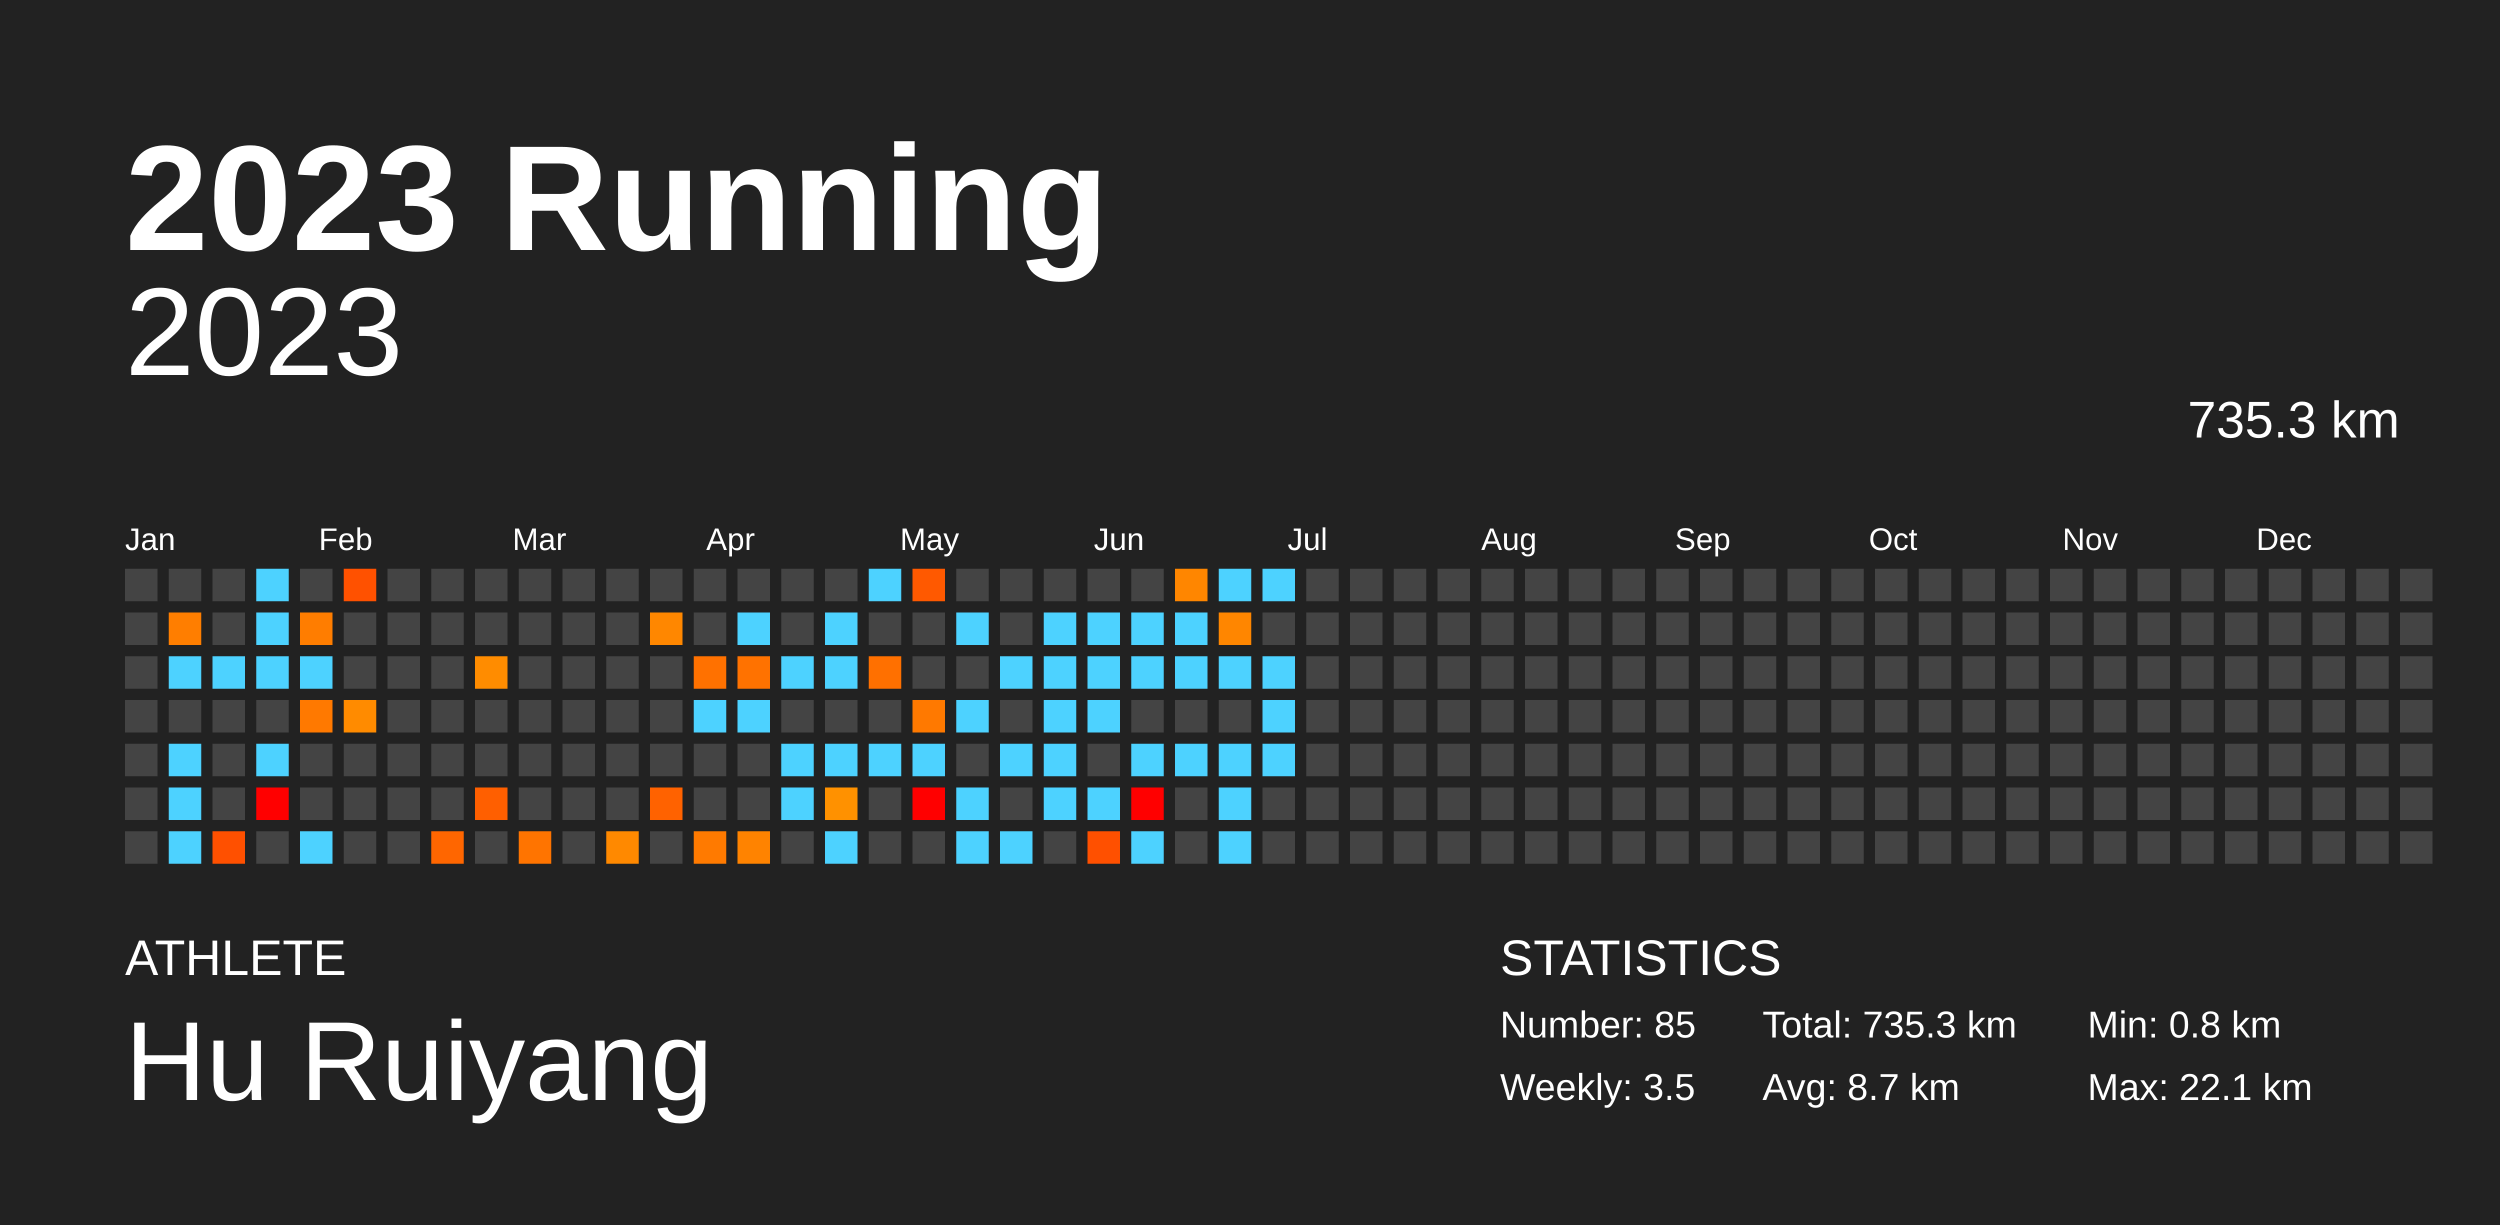
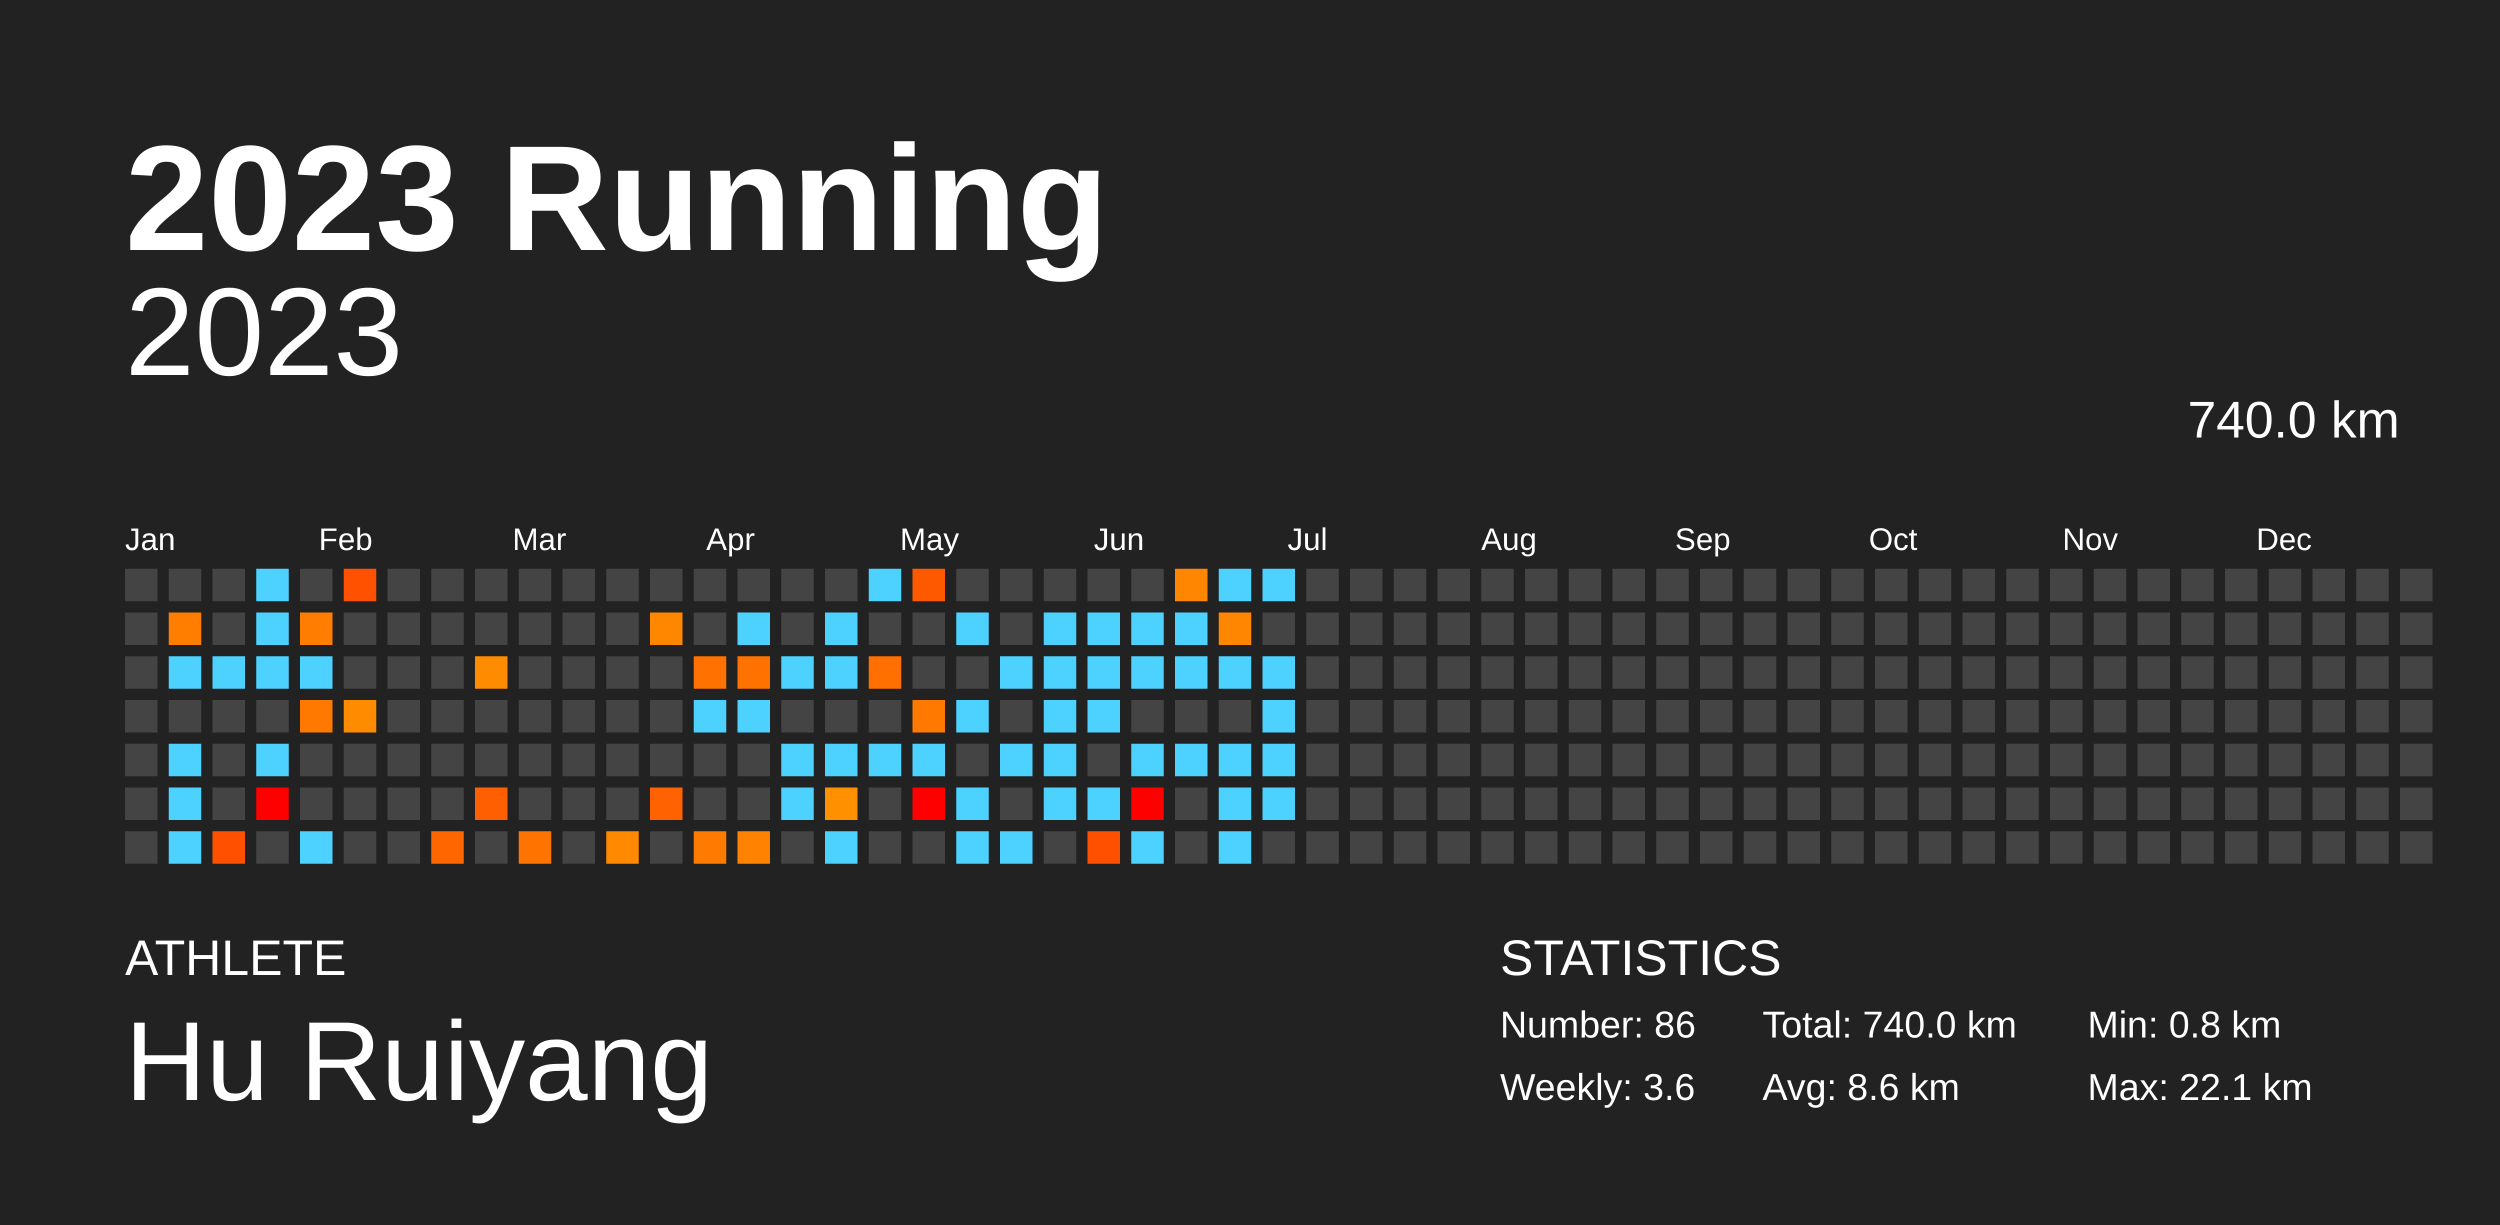
<svg xmlns="http://www.w3.org/2000/svg" baseProfile="full" height="98mm" version="1.1" viewBox="0,0,200,98" width="200mm">
  <defs />
  <rect fill="#222222" height="98" width="200" x="0" y="0" />
  <text fill="#FFFFFF" style="font-size:12px; font-family:Arial; font-weight:bold;" x="10" y="20">2023 Running</text>
  <text fill="#FFFFFF" style="font-size:4px; font-family:Arial" x="10" y="78">ATHLETE</text>
  <text fill="#FFFFFF" style="font-size:9px; font-family:Arial" x="10" y="88">Hu Ruiyang</text>
  <text fill="#FFFFFF" style="font-size:4px; font-family:Arial" x="120" y="78">STATISTICS</text>
-   <text fill="#FFFFFF" style="font-size:3px; font-family:Arial" x="120" y="83">Number: 85</text>
-   <text fill="#FFFFFF" style="font-size:3px; font-family:Arial" x="120" y="88">Weekly: 3.5</text>
-   <text fill="#FFFFFF" style="font-size:3px; font-family:Arial" x="141" y="83">Total: 735.3 km</text>
-   <text fill="#FFFFFF" style="font-size:3px; font-family:Arial" x="141" y="88">Avg: 8.7 km</text>
+   <text fill="#FFFFFF" style="font-size:3px; font-family:Arial" x="120" y="83">Number: 86</text>
+   <text fill="#FFFFFF" style="font-size:3px; font-family:Arial" x="120" y="88">Weekly: 3.6</text>
+   <text fill="#FFFFFF" style="font-size:3px; font-family:Arial" x="141" y="83">Total: 740.0 km</text>
+   <text fill="#FFFFFF" style="font-size:3px; font-family:Arial" x="141" y="88">Avg: 8.6 km</text>
  <text fill="#FFFFFF" style="font-size:3px; font-family:Arial" x="167" y="83">Min: 0.8 km</text>
  <text fill="#FFFFFF" style="font-size:3px; font-family:Arial" x="167" y="88">Max: 22.1 km</text>
  <text alignment-baseline="hanging" fill="#FFFFFF" style="font-size:10.0px; font-family:Arial;" x="10" y="30">2023</text>
-   <text alignment-baseline="hanging" fill="#FFFFFF" style="font-size:4.125px; font-family:Arial;" x="175" y="35">735.3 km</text>
+   <text alignment-baseline="hanging" fill="#FFFFFF" style="font-size:4.125px; font-family:Arial;" x="175" y="35">740.0 km</text>
  <text fill="#FFFFFF" style="font-size:2.5px; font-family:Arial" x="10.0" y="44">Jan</text>
  <text fill="#FFFFFF" style="font-size:2.5px; font-family:Arial" x="25.5" y="44">Feb</text>
  <text fill="#FFFFFF" style="font-size:2.5px; font-family:Arial" x="41.0" y="44">Mar</text>
  <text fill="#FFFFFF" style="font-size:2.5px; font-family:Arial" x="56.5" y="44">Apr</text>
  <text fill="#FFFFFF" style="font-size:2.5px; font-family:Arial" x="72.0" y="44">May</text>
  <text fill="#FFFFFF" style="font-size:2.5px; font-family:Arial" x="87.5" y="44">Jun</text>
  <text fill="#FFFFFF" style="font-size:2.5px; font-family:Arial" x="103.0" y="44">Jul</text>
  <text fill="#FFFFFF" style="font-size:2.5px; font-family:Arial" x="118.5" y="44">Aug</text>
  <text fill="#FFFFFF" style="font-size:2.5px; font-family:Arial" x="134.0" y="44">Sep</text>
  <text fill="#FFFFFF" style="font-size:2.5px; font-family:Arial" x="149.5" y="44">Oct</text>
  <text fill="#FFFFFF" style="font-size:2.5px; font-family:Arial" x="165.0" y="44">Nov</text>
  <text fill="#FFFFFF" style="font-size:2.5px; font-family:Arial" x="180.5" y="44">Dec</text>
  <rect fill="#444444" height="2.6" width="2.6" x="10.0" y="45.5" />
  <rect fill="#444444" height="2.6" width="2.6" x="10.0" y="49.0" />
  <rect fill="#444444" height="2.6" width="2.6" x="10.0" y="52.5" />
  <rect fill="#444444" height="2.6" width="2.6" x="10.0" y="56.0" />
  <rect fill="#444444" height="2.6" width="2.6" x="10.0" y="59.5" />
  <rect fill="#444444" height="2.6" width="2.6" x="10.0" y="63.0" />
  <rect fill="#444444" height="2.6" width="2.6" x="10.0" y="66.5" />
  <rect fill="#444444" height="2.6" width="2.6" x="13.5" y="45.5" />
  <rect fill="#ff7e00" height="2.6" width="2.6" x="13.5" y="49.0" />
  <rect fill="#4dd2ff" height="2.6" width="2.6" x="13.5" y="52.5" />
  <rect fill="#444444" height="2.6" width="2.6" x="13.5" y="56.0" />
  <rect fill="#4dd2ff" height="2.6" width="2.6" x="13.5" y="59.5" />
  <rect fill="#4dd2ff" height="2.6" width="2.6" x="13.5" y="63.0" />
  <rect fill="#4dd2ff" height="2.6" width="2.6" x="13.5" y="66.5" />
  <rect fill="#444444" height="2.6" width="2.6" x="17.0" y="45.5" />
  <rect fill="#444444" height="2.6" width="2.6" x="17.0" y="49.0" />
  <rect fill="#4dd2ff" height="2.6" width="2.6" x="17.0" y="52.5" />
  <rect fill="#444444" height="2.6" width="2.6" x="17.0" y="56.0" />
  <rect fill="#444444" height="2.6" width="2.6" x="17.0" y="59.5" />
  <rect fill="#444444" height="2.6" width="2.6" x="17.0" y="63.0" />
  <rect fill="#ff5000" height="2.6" width="2.6" x="17.0" y="66.5" />
  <rect fill="#4dd2ff" height="2.6" width="2.6" x="20.5" y="45.5" />
  <rect fill="#4dd2ff" height="2.6" width="2.6" x="20.5" y="49.0" />
  <rect fill="#4dd2ff" height="2.6" width="2.6" x="20.5" y="52.5" />
  <rect fill="#444444" height="2.6" width="2.6" x="20.5" y="56.0" />
  <rect fill="#4dd2ff" height="2.6" width="2.6" x="20.5" y="59.5" />
  <rect fill="red" height="2.6" width="2.6" x="20.5" y="63.0" />
  <rect fill="#444444" height="2.6" width="2.6" x="20.5" y="66.5" />
  <rect fill="#444444" height="2.6" width="2.6" x="24.0" y="45.5" />
  <rect fill="#ff7d00" height="2.6" width="2.6" x="24.0" y="49.0" />
  <rect fill="#4dd2ff" height="2.6" width="2.6" x="24.0" y="52.5" />
  <rect fill="#ff7900" height="2.6" width="2.6" x="24.0" y="56.0" />
  <rect fill="#444444" height="2.6" width="2.6" x="24.0" y="59.5" />
  <rect fill="#444444" height="2.6" width="2.6" x="24.0" y="63.0" />
  <rect fill="#4dd2ff" height="2.6" width="2.6" x="24.0" y="66.5" />
  <rect fill="#ff5100" height="2.6" width="2.6" x="27.5" y="45.5" />
  <rect fill="#444444" height="2.6" width="2.6" x="27.5" y="49.0" />
  <rect fill="#444444" height="2.6" width="2.6" x="27.5" y="52.5" />
  <rect fill="#ff8b00" height="2.6" width="2.6" x="27.5" y="56.0" />
  <rect fill="#444444" height="2.6" width="2.6" x="27.5" y="59.5" />
  <rect fill="#444444" height="2.6" width="2.6" x="27.5" y="63.0" />
  <rect fill="#444444" height="2.6" width="2.6" x="27.5" y="66.5" />
  <rect fill="#444444" height="2.6" width="2.6" x="31.0" y="45.5" />
  <rect fill="#444444" height="2.6" width="2.6" x="31.0" y="49.0" />
  <rect fill="#444444" height="2.6" width="2.6" x="31.0" y="52.5" />
  <rect fill="#444444" height="2.6" width="2.6" x="31.0" y="56.0" />
  <rect fill="#444444" height="2.6" width="2.6" x="31.0" y="59.5" />
  <rect fill="#444444" height="2.6" width="2.6" x="31.0" y="63.0" />
  <rect fill="#444444" height="2.6" width="2.6" x="31.0" y="66.5" />
  <rect fill="#444444" height="2.6" width="2.6" x="34.5" y="45.5" />
  <rect fill="#444444" height="2.6" width="2.6" x="34.5" y="49.0" />
  <rect fill="#444444" height="2.6" width="2.6" x="34.5" y="52.5" />
  <rect fill="#444444" height="2.6" width="2.6" x="34.5" y="56.0" />
  <rect fill="#444444" height="2.6" width="2.6" x="34.5" y="59.5" />
  <rect fill="#444444" height="2.6" width="2.6" x="34.5" y="63.0" />
  <rect fill="#ff6600" height="2.6" width="2.6" x="34.5" y="66.5" />
  <rect fill="#444444" height="2.6" width="2.6" x="38.0" y="45.5" />
  <rect fill="#444444" height="2.6" width="2.6" x="38.0" y="49.0" />
  <rect fill="#ff8c00" height="2.6" width="2.6" x="38.0" y="52.5" />
  <rect fill="#444444" height="2.6" width="2.6" x="38.0" y="56.0" />
  <rect fill="#444444" height="2.6" width="2.6" x="38.0" y="59.5" />
  <rect fill="#ff5f00" height="2.6" width="2.6" x="38.0" y="63.0" />
  <rect fill="#444444" height="2.6" width="2.6" x="38.0" y="66.5" />
  <rect fill="#444444" height="2.6" width="2.6" x="41.5" y="45.5" />
  <rect fill="#444444" height="2.6" width="2.6" x="41.5" y="49.0" />
  <rect fill="#444444" height="2.6" width="2.6" x="41.5" y="52.5" />
  <rect fill="#444444" height="2.6" width="2.6" x="41.5" y="56.0" />
  <rect fill="#444444" height="2.6" width="2.6" x="41.5" y="59.5" />
  <rect fill="#444444" height="2.6" width="2.6" x="41.5" y="63.0" />
  <rect fill="#ff7400" height="2.6" width="2.6" x="41.5" y="66.5" />
  <rect fill="#444444" height="2.6" width="2.6" x="45.0" y="45.5" />
  <rect fill="#444444" height="2.6" width="2.6" x="45.0" y="49.0" />
  <rect fill="#444444" height="2.6" width="2.6" x="45.0" y="52.5" />
  <rect fill="#444444" height="2.6" width="2.6" x="45.0" y="56.0" />
  <rect fill="#444444" height="2.6" width="2.6" x="45.0" y="59.5" />
  <rect fill="#444444" height="2.6" width="2.6" x="45.0" y="63.0" />
  <rect fill="#444444" height="2.6" width="2.6" x="45.0" y="66.5" />
  <rect fill="#444444" height="2.6" width="2.6" x="48.5" y="45.5" />
  <rect fill="#444444" height="2.6" width="2.6" x="48.5" y="49.0" />
  <rect fill="#444444" height="2.6" width="2.6" x="48.5" y="52.5" />
  <rect fill="#444444" height="2.6" width="2.6" x="48.5" y="56.0" />
  <rect fill="#444444" height="2.6" width="2.6" x="48.5" y="59.5" />
  <rect fill="#444444" height="2.6" width="2.6" x="48.5" y="63.0" />
  <rect fill="#ff8900" height="2.6" width="2.6" x="48.5" y="66.5" />
  <rect fill="#444444" height="2.6" width="2.6" x="52.0" y="45.5" />
  <rect fill="#ff8700" height="2.6" width="2.6" x="52.0" y="49.0" />
  <rect fill="#444444" height="2.6" width="2.6" x="52.0" y="52.5" />
  <rect fill="#444444" height="2.6" width="2.6" x="52.0" y="56.0" />
  <rect fill="#444444" height="2.6" width="2.6" x="52.0" y="59.5" />
  <rect fill="#ff6200" height="2.6" width="2.6" x="52.0" y="63.0" />
  <rect fill="#444444" height="2.6" width="2.6" x="52.0" y="66.5" />
  <rect fill="#444444" height="2.6" width="2.6" x="55.5" y="45.5" />
  <rect fill="#444444" height="2.6" width="2.6" x="55.5" y="49.0" />
  <rect fill="#ff7100" height="2.6" width="2.6" x="55.5" y="52.5" />
  <rect fill="#4dd2ff" height="2.6" width="2.6" x="55.5" y="56.0" />
  <rect fill="#444444" height="2.6" width="2.6" x="55.5" y="59.5" />
  <rect fill="#444444" height="2.6" width="2.6" x="55.5" y="63.0" />
  <rect fill="#ff7a00" height="2.6" width="2.6" x="55.5" y="66.5" />
  <rect fill="#444444" height="2.6" width="2.6" x="59.0" y="45.5" />
  <rect fill="#4dd2ff" height="2.6" width="2.6" x="59.0" y="49.0" />
  <rect fill="#ff7200" height="2.6" width="2.6" x="59.0" y="52.5" />
  <rect fill="#4dd2ff" height="2.6" width="2.6" x="59.0" y="56.0" />
  <rect fill="#444444" height="2.6" width="2.6" x="59.0" y="59.5" />
  <rect fill="#444444" height="2.6" width="2.6" x="59.0" y="63.0" />
  <rect fill="#ff8300" height="2.6" width="2.6" x="59.0" y="66.5" />
  <rect fill="#444444" height="2.6" width="2.6" x="62.5" y="45.5" />
  <rect fill="#444444" height="2.6" width="2.6" x="62.5" y="49.0" />
  <rect fill="#4dd2ff" height="2.6" width="2.6" x="62.5" y="52.5" />
  <rect fill="#444444" height="2.6" width="2.6" x="62.5" y="56.0" />
  <rect fill="#4dd2ff" height="2.6" width="2.6" x="62.5" y="59.5" />
  <rect fill="#4dd2ff" height="2.6" width="2.6" x="62.5" y="63.0" />
  <rect fill="#444444" height="2.6" width="2.6" x="62.5" y="66.5" />
  <rect fill="#444444" height="2.6" width="2.6" x="66.0" y="45.5" />
  <rect fill="#4dd2ff" height="2.6" width="2.6" x="66.0" y="49.0" />
  <rect fill="#4dd2ff" height="2.6" width="2.6" x="66.0" y="52.5" />
  <rect fill="#444444" height="2.6" width="2.6" x="66.0" y="56.0" />
  <rect fill="#4dd2ff" height="2.6" width="2.6" x="66.0" y="59.5" />
  <rect fill="#ff9100" height="2.6" width="2.6" x="66.0" y="63.0" />
  <rect fill="#4dd2ff" height="2.6" width="2.6" x="66.0" y="66.5" />
  <rect fill="#4dd2ff" height="2.6" width="2.6" x="69.5" y="45.5" />
  <rect fill="#444444" height="2.6" width="2.6" x="69.5" y="49.0" />
  <rect fill="#ff7000" height="2.6" width="2.6" x="69.5" y="52.5" />
  <rect fill="#444444" height="2.6" width="2.6" x="69.5" y="56.0" />
  <rect fill="#4dd2ff" height="2.6" width="2.6" x="69.5" y="59.5" />
  <rect fill="#444444" height="2.6" width="2.6" x="69.5" y="63.0" />
  <rect fill="#444444" height="2.6" width="2.6" x="69.5" y="66.5" />
  <rect fill="#ff5900" height="2.6" width="2.6" x="73.0" y="45.5" />
  <rect fill="#444444" height="2.6" width="2.6" x="73.0" y="49.0" />
  <rect fill="#444444" height="2.6" width="2.6" x="73.0" y="52.5" />
  <rect fill="#ff7900" height="2.6" width="2.6" x="73.0" y="56.0" />
  <rect fill="#4dd2ff" height="2.6" width="2.6" x="73.0" y="59.5" />
  <rect fill="red" height="2.6" width="2.6" x="73.0" y="63.0" />
  <rect fill="#444444" height="2.6" width="2.6" x="73.0" y="66.5" />
  <rect fill="#444444" height="2.6" width="2.6" x="76.5" y="45.5" />
  <rect fill="#4dd2ff" height="2.6" width="2.6" x="76.5" y="49.0" />
  <rect fill="#444444" height="2.6" width="2.6" x="76.5" y="52.5" />
  <rect fill="#4dd2ff" height="2.6" width="2.6" x="76.5" y="56.0" />
  <rect fill="#444444" height="2.6" width="2.6" x="76.5" y="59.5" />
  <rect fill="#4dd2ff" height="2.6" width="2.6" x="76.5" y="63.0" />
  <rect fill="#4dd2ff" height="2.6" width="2.6" x="76.5" y="66.5" />
  <rect fill="#444444" height="2.6" width="2.6" x="80.0" y="45.5" />
  <rect fill="#444444" height="2.6" width="2.6" x="80.0" y="49.0" />
  <rect fill="#4dd2ff" height="2.6" width="2.6" x="80.0" y="52.5" />
  <rect fill="#444444" height="2.6" width="2.6" x="80.0" y="56.0" />
  <rect fill="#4dd2ff" height="2.6" width="2.6" x="80.0" y="59.5" />
  <rect fill="#444444" height="2.6" width="2.6" x="80.0" y="63.0" />
  <rect fill="#4dd2ff" height="2.6" width="2.6" x="80.0" y="66.5" />
  <rect fill="#444444" height="2.6" width="2.6" x="83.5" y="45.5" />
  <rect fill="#4dd2ff" height="2.6" width="2.6" x="83.5" y="49.0" />
  <rect fill="#4dd2ff" height="2.6" width="2.6" x="83.5" y="52.5" />
  <rect fill="#4dd2ff" height="2.6" width="2.6" x="83.5" y="56.0" />
  <rect fill="#4dd2ff" height="2.6" width="2.6" x="83.5" y="59.5" />
  <rect fill="#4dd2ff" height="2.6" width="2.6" x="83.5" y="63.0" />
  <rect fill="#444444" height="2.6" width="2.6" x="83.5" y="66.5" />
  <rect fill="#444444" height="2.6" width="2.6" x="87.0" y="45.5" />
  <rect fill="#4dd2ff" height="2.6" width="2.6" x="87.0" y="49.0" />
  <rect fill="#4dd2ff" height="2.6" width="2.6" x="87.0" y="52.5" />
  <rect fill="#4dd2ff" height="2.6" width="2.6" x="87.0" y="56.0" />
  <rect fill="#444444" height="2.6" width="2.6" x="87.0" y="59.5" />
  <rect fill="#4dd2ff" height="2.6" width="2.6" x="87.0" y="63.0" />
  <rect fill="#ff5000" height="2.6" width="2.6" x="87.0" y="66.5" />
  <rect fill="#444444" height="2.6" width="2.6" x="90.5" y="45.5" />
  <rect fill="#4dd2ff" height="2.6" width="2.6" x="90.5" y="49.0" />
  <rect fill="#4dd2ff" height="2.6" width="2.6" x="90.5" y="52.5" />
  <rect fill="#444444" height="2.6" width="2.6" x="90.5" y="56.0" />
  <rect fill="#4dd2ff" height="2.6" width="2.6" x="90.5" y="59.5" />
  <rect fill="red" height="2.6" width="2.6" x="90.5" y="63.0" />
  <rect fill="#4dd2ff" height="2.6" width="2.6" x="90.5" y="66.5" />
  <rect fill="#ff8600" height="2.6" width="2.6" x="94.0" y="45.5" />
  <rect fill="#4dd2ff" height="2.6" width="2.6" x="94.0" y="49.0" />
  <rect fill="#4dd2ff" height="2.6" width="2.6" x="94.0" y="52.5" />
  <rect fill="#444444" height="2.6" width="2.6" x="94.0" y="56.0" />
  <rect fill="#4dd2ff" height="2.6" width="2.6" x="94.0" y="59.5" />
  <rect fill="#444444" height="2.6" width="2.6" x="94.0" y="63.0" />
  <rect fill="#444444" height="2.6" width="2.6" x="94.0" y="66.5" />
  <rect fill="#4dd2ff" height="2.6" width="2.6" x="97.5" y="45.5" />
  <rect fill="#ff8600" height="2.6" width="2.6" x="97.5" y="49.0" />
  <rect fill="#4dd2ff" height="2.6" width="2.6" x="97.5" y="52.5" />
  <rect fill="#444444" height="2.6" width="2.6" x="97.5" y="56.0" />
  <rect fill="#4dd2ff" height="2.6" width="2.6" x="97.5" y="59.5" />
  <rect fill="#4dd2ff" height="2.6" width="2.6" x="97.5" y="63.0" />
  <rect fill="#4dd2ff" height="2.6" width="2.6" x="97.5" y="66.5" />
  <rect fill="#4dd2ff" height="2.6" width="2.6" x="101.0" y="45.5" />
  <rect fill="#444444" height="2.6" width="2.6" x="101.0" y="49.0" />
  <rect fill="#4dd2ff" height="2.6" width="2.6" x="101.0" y="52.5" />
  <rect fill="#4dd2ff" height="2.6" width="2.6" x="101.0" y="56.0" />
  <rect fill="#4dd2ff" height="2.6" width="2.6" x="101.0" y="59.5" />
-   <rect fill="#444444" height="2.6" width="2.6" x="101.0" y="63.0" />
+   <rect fill="#4dd2ff" height="2.6" width="2.6" x="101.0" y="63.0" />
  <rect fill="#444444" height="2.6" width="2.6" x="101.0" y="66.5" />
  <rect fill="#444444" height="2.6" width="2.6" x="104.5" y="45.5" />
  <rect fill="#444444" height="2.6" width="2.6" x="104.5" y="49.0" />
  <rect fill="#444444" height="2.6" width="2.6" x="104.5" y="52.5" />
  <rect fill="#444444" height="2.6" width="2.6" x="104.5" y="56.0" />
  <rect fill="#444444" height="2.6" width="2.6" x="104.5" y="59.5" />
  <rect fill="#444444" height="2.6" width="2.6" x="104.5" y="63.0" />
  <rect fill="#444444" height="2.6" width="2.6" x="104.5" y="66.5" />
  <rect fill="#444444" height="2.6" width="2.6" x="108.0" y="45.5" />
  <rect fill="#444444" height="2.6" width="2.6" x="108.0" y="49.0" />
  <rect fill="#444444" height="2.6" width="2.6" x="108.0" y="52.5" />
  <rect fill="#444444" height="2.6" width="2.6" x="108.0" y="56.0" />
  <rect fill="#444444" height="2.6" width="2.6" x="108.0" y="59.5" />
  <rect fill="#444444" height="2.6" width="2.6" x="108.0" y="63.0" />
  <rect fill="#444444" height="2.6" width="2.6" x="108.0" y="66.5" />
  <rect fill="#444444" height="2.6" width="2.6" x="111.5" y="45.5" />
  <rect fill="#444444" height="2.6" width="2.6" x="111.5" y="49.0" />
  <rect fill="#444444" height="2.6" width="2.6" x="111.5" y="52.5" />
  <rect fill="#444444" height="2.6" width="2.6" x="111.5" y="56.0" />
  <rect fill="#444444" height="2.6" width="2.6" x="111.5" y="59.5" />
  <rect fill="#444444" height="2.6" width="2.6" x="111.5" y="63.0" />
  <rect fill="#444444" height="2.6" width="2.6" x="111.5" y="66.5" />
  <rect fill="#444444" height="2.6" width="2.6" x="115.0" y="45.5" />
  <rect fill="#444444" height="2.6" width="2.6" x="115.0" y="49.0" />
  <rect fill="#444444" height="2.6" width="2.6" x="115.0" y="52.5" />
  <rect fill="#444444" height="2.6" width="2.6" x="115.0" y="56.0" />
  <rect fill="#444444" height="2.6" width="2.6" x="115.0" y="59.5" />
  <rect fill="#444444" height="2.6" width="2.6" x="115.0" y="63.0" />
  <rect fill="#444444" height="2.6" width="2.6" x="115.0" y="66.5" />
  <rect fill="#444444" height="2.6" width="2.6" x="118.5" y="45.5" />
  <rect fill="#444444" height="2.6" width="2.6" x="118.5" y="49.0" />
  <rect fill="#444444" height="2.6" width="2.6" x="118.5" y="52.5" />
  <rect fill="#444444" height="2.6" width="2.6" x="118.5" y="56.0" />
  <rect fill="#444444" height="2.6" width="2.6" x="118.5" y="59.5" />
  <rect fill="#444444" height="2.6" width="2.6" x="118.5" y="63.0" />
  <rect fill="#444444" height="2.6" width="2.6" x="118.5" y="66.5" />
  <rect fill="#444444" height="2.6" width="2.6" x="122.0" y="45.5" />
  <rect fill="#444444" height="2.6" width="2.6" x="122.0" y="49.0" />
  <rect fill="#444444" height="2.6" width="2.6" x="122.0" y="52.5" />
  <rect fill="#444444" height="2.6" width="2.6" x="122.0" y="56.0" />
  <rect fill="#444444" height="2.6" width="2.6" x="122.0" y="59.5" />
  <rect fill="#444444" height="2.6" width="2.6" x="122.0" y="63.0" />
  <rect fill="#444444" height="2.6" width="2.6" x="122.0" y="66.5" />
  <rect fill="#444444" height="2.6" width="2.6" x="125.5" y="45.5" />
  <rect fill="#444444" height="2.6" width="2.6" x="125.5" y="49.0" />
  <rect fill="#444444" height="2.6" width="2.6" x="125.5" y="52.5" />
  <rect fill="#444444" height="2.6" width="2.6" x="125.5" y="56.0" />
  <rect fill="#444444" height="2.6" width="2.6" x="125.5" y="59.5" />
  <rect fill="#444444" height="2.6" width="2.6" x="125.5" y="63.0" />
  <rect fill="#444444" height="2.6" width="2.6" x="125.5" y="66.5" />
  <rect fill="#444444" height="2.6" width="2.6" x="129.0" y="45.5" />
  <rect fill="#444444" height="2.6" width="2.6" x="129.0" y="49.0" />
  <rect fill="#444444" height="2.6" width="2.6" x="129.0" y="52.5" />
  <rect fill="#444444" height="2.6" width="2.6" x="129.0" y="56.0" />
  <rect fill="#444444" height="2.6" width="2.6" x="129.0" y="59.5" />
  <rect fill="#444444" height="2.6" width="2.6" x="129.0" y="63.0" />
  <rect fill="#444444" height="2.6" width="2.6" x="129.0" y="66.5" />
  <rect fill="#444444" height="2.6" width="2.6" x="132.5" y="45.5" />
  <rect fill="#444444" height="2.6" width="2.6" x="132.5" y="49.0" />
  <rect fill="#444444" height="2.6" width="2.6" x="132.5" y="52.5" />
  <rect fill="#444444" height="2.6" width="2.6" x="132.5" y="56.0" />
  <rect fill="#444444" height="2.6" width="2.6" x="132.5" y="59.5" />
  <rect fill="#444444" height="2.6" width="2.6" x="132.5" y="63.0" />
  <rect fill="#444444" height="2.6" width="2.6" x="132.5" y="66.5" />
  <rect fill="#444444" height="2.6" width="2.6" x="136.0" y="45.5" />
  <rect fill="#444444" height="2.6" width="2.6" x="136.0" y="49.0" />
  <rect fill="#444444" height="2.6" width="2.6" x="136.0" y="52.5" />
  <rect fill="#444444" height="2.6" width="2.6" x="136.0" y="56.0" />
  <rect fill="#444444" height="2.6" width="2.6" x="136.0" y="59.5" />
  <rect fill="#444444" height="2.6" width="2.6" x="136.0" y="63.0" />
  <rect fill="#444444" height="2.6" width="2.6" x="136.0" y="66.5" />
  <rect fill="#444444" height="2.6" width="2.6" x="139.5" y="45.5" />
  <rect fill="#444444" height="2.6" width="2.6" x="139.5" y="49.0" />
  <rect fill="#444444" height="2.6" width="2.6" x="139.5" y="52.5" />
  <rect fill="#444444" height="2.6" width="2.6" x="139.5" y="56.0" />
  <rect fill="#444444" height="2.6" width="2.6" x="139.5" y="59.5" />
  <rect fill="#444444" height="2.6" width="2.6" x="139.5" y="63.0" />
  <rect fill="#444444" height="2.6" width="2.6" x="139.5" y="66.5" />
  <rect fill="#444444" height="2.6" width="2.6" x="143.0" y="45.5" />
  <rect fill="#444444" height="2.6" width="2.6" x="143.0" y="49.0" />
  <rect fill="#444444" height="2.6" width="2.6" x="143.0" y="52.5" />
  <rect fill="#444444" height="2.6" width="2.6" x="143.0" y="56.0" />
  <rect fill="#444444" height="2.6" width="2.6" x="143.0" y="59.5" />
  <rect fill="#444444" height="2.6" width="2.6" x="143.0" y="63.0" />
  <rect fill="#444444" height="2.6" width="2.6" x="143.0" y="66.5" />
  <rect fill="#444444" height="2.6" width="2.6" x="146.5" y="45.5" />
  <rect fill="#444444" height="2.6" width="2.6" x="146.5" y="49.0" />
  <rect fill="#444444" height="2.6" width="2.6" x="146.5" y="52.5" />
  <rect fill="#444444" height="2.6" width="2.6" x="146.5" y="56.0" />
  <rect fill="#444444" height="2.6" width="2.6" x="146.5" y="59.5" />
  <rect fill="#444444" height="2.6" width="2.6" x="146.5" y="63.0" />
  <rect fill="#444444" height="2.6" width="2.6" x="146.5" y="66.5" />
  <rect fill="#444444" height="2.6" width="2.6" x="150.0" y="45.5" />
  <rect fill="#444444" height="2.6" width="2.6" x="150.0" y="49.0" />
  <rect fill="#444444" height="2.6" width="2.6" x="150.0" y="52.5" />
  <rect fill="#444444" height="2.6" width="2.6" x="150.0" y="56.0" />
  <rect fill="#444444" height="2.6" width="2.6" x="150.0" y="59.5" />
  <rect fill="#444444" height="2.6" width="2.6" x="150.0" y="63.0" />
  <rect fill="#444444" height="2.6" width="2.6" x="150.0" y="66.5" />
  <rect fill="#444444" height="2.6" width="2.6" x="153.5" y="45.5" />
  <rect fill="#444444" height="2.6" width="2.6" x="153.5" y="49.0" />
  <rect fill="#444444" height="2.6" width="2.6" x="153.5" y="52.5" />
  <rect fill="#444444" height="2.6" width="2.6" x="153.5" y="56.0" />
  <rect fill="#444444" height="2.6" width="2.6" x="153.5" y="59.5" />
  <rect fill="#444444" height="2.6" width="2.6" x="153.5" y="63.0" />
  <rect fill="#444444" height="2.6" width="2.6" x="153.5" y="66.5" />
  <rect fill="#444444" height="2.6" width="2.6" x="157.0" y="45.5" />
  <rect fill="#444444" height="2.6" width="2.6" x="157.0" y="49.0" />
  <rect fill="#444444" height="2.6" width="2.6" x="157.0" y="52.5" />
  <rect fill="#444444" height="2.6" width="2.6" x="157.0" y="56.0" />
  <rect fill="#444444" height="2.6" width="2.6" x="157.0" y="59.5" />
  <rect fill="#444444" height="2.6" width="2.6" x="157.0" y="63.0" />
  <rect fill="#444444" height="2.6" width="2.6" x="157.0" y="66.5" />
  <rect fill="#444444" height="2.6" width="2.6" x="160.5" y="45.5" />
  <rect fill="#444444" height="2.6" width="2.6" x="160.5" y="49.0" />
  <rect fill="#444444" height="2.6" width="2.6" x="160.5" y="52.5" />
  <rect fill="#444444" height="2.6" width="2.6" x="160.5" y="56.0" />
  <rect fill="#444444" height="2.6" width="2.6" x="160.5" y="59.5" />
  <rect fill="#444444" height="2.6" width="2.6" x="160.5" y="63.0" />
  <rect fill="#444444" height="2.6" width="2.6" x="160.5" y="66.5" />
  <rect fill="#444444" height="2.6" width="2.6" x="164.0" y="45.5" />
  <rect fill="#444444" height="2.6" width="2.6" x="164.0" y="49.0" />
  <rect fill="#444444" height="2.6" width="2.6" x="164.0" y="52.5" />
  <rect fill="#444444" height="2.6" width="2.6" x="164.0" y="56.0" />
  <rect fill="#444444" height="2.6" width="2.6" x="164.0" y="59.5" />
  <rect fill="#444444" height="2.6" width="2.6" x="164.0" y="63.0" />
  <rect fill="#444444" height="2.6" width="2.6" x="164.0" y="66.5" />
  <rect fill="#444444" height="2.6" width="2.6" x="167.5" y="45.5" />
  <rect fill="#444444" height="2.6" width="2.6" x="167.5" y="49.0" />
  <rect fill="#444444" height="2.6" width="2.6" x="167.5" y="52.5" />
  <rect fill="#444444" height="2.6" width="2.6" x="167.5" y="56.0" />
  <rect fill="#444444" height="2.6" width="2.6" x="167.5" y="59.5" />
  <rect fill="#444444" height="2.6" width="2.6" x="167.5" y="63.0" />
  <rect fill="#444444" height="2.6" width="2.6" x="167.5" y="66.5" />
  <rect fill="#444444" height="2.6" width="2.6" x="171.0" y="45.5" />
  <rect fill="#444444" height="2.6" width="2.6" x="171.0" y="49.0" />
  <rect fill="#444444" height="2.6" width="2.6" x="171.0" y="52.5" />
  <rect fill="#444444" height="2.6" width="2.6" x="171.0" y="56.0" />
  <rect fill="#444444" height="2.6" width="2.6" x="171.0" y="59.5" />
  <rect fill="#444444" height="2.6" width="2.6" x="171.0" y="63.0" />
  <rect fill="#444444" height="2.6" width="2.6" x="171.0" y="66.5" />
  <rect fill="#444444" height="2.6" width="2.6" x="174.5" y="45.5" />
  <rect fill="#444444" height="2.6" width="2.6" x="174.5" y="49.0" />
  <rect fill="#444444" height="2.6" width="2.6" x="174.5" y="52.5" />
  <rect fill="#444444" height="2.6" width="2.6" x="174.5" y="56.0" />
  <rect fill="#444444" height="2.6" width="2.6" x="174.5" y="59.5" />
  <rect fill="#444444" height="2.6" width="2.6" x="174.5" y="63.0" />
  <rect fill="#444444" height="2.6" width="2.6" x="174.5" y="66.5" />
  <rect fill="#444444" height="2.6" width="2.6" x="178.0" y="45.5" />
  <rect fill="#444444" height="2.6" width="2.6" x="178.0" y="49.0" />
  <rect fill="#444444" height="2.6" width="2.6" x="178.0" y="52.5" />
  <rect fill="#444444" height="2.6" width="2.6" x="178.0" y="56.0" />
  <rect fill="#444444" height="2.6" width="2.6" x="178.0" y="59.5" />
  <rect fill="#444444" height="2.6" width="2.6" x="178.0" y="63.0" />
  <rect fill="#444444" height="2.6" width="2.6" x="178.0" y="66.5" />
  <rect fill="#444444" height="2.6" width="2.6" x="181.5" y="45.5" />
  <rect fill="#444444" height="2.6" width="2.6" x="181.5" y="49.0" />
  <rect fill="#444444" height="2.6" width="2.6" x="181.5" y="52.5" />
  <rect fill="#444444" height="2.6" width="2.6" x="181.5" y="56.0" />
  <rect fill="#444444" height="2.6" width="2.6" x="181.5" y="59.5" />
  <rect fill="#444444" height="2.6" width="2.6" x="181.5" y="63.0" />
  <rect fill="#444444" height="2.6" width="2.6" x="181.5" y="66.5" />
  <rect fill="#444444" height="2.6" width="2.6" x="185.0" y="45.5" />
  <rect fill="#444444" height="2.6" width="2.6" x="185.0" y="49.0" />
  <rect fill="#444444" height="2.6" width="2.6" x="185.0" y="52.5" />
  <rect fill="#444444" height="2.6" width="2.6" x="185.0" y="56.0" />
  <rect fill="#444444" height="2.6" width="2.6" x="185.0" y="59.5" />
  <rect fill="#444444" height="2.6" width="2.6" x="185.0" y="63.0" />
  <rect fill="#444444" height="2.6" width="2.6" x="185.0" y="66.5" />
  <rect fill="#444444" height="2.6" width="2.6" x="188.5" y="45.5" />
  <rect fill="#444444" height="2.6" width="2.6" x="188.5" y="49.0" />
  <rect fill="#444444" height="2.6" width="2.6" x="188.5" y="52.5" />
  <rect fill="#444444" height="2.6" width="2.6" x="188.5" y="56.0" />
  <rect fill="#444444" height="2.6" width="2.6" x="188.5" y="59.5" />
  <rect fill="#444444" height="2.6" width="2.6" x="188.5" y="63.0" />
  <rect fill="#444444" height="2.6" width="2.6" x="188.5" y="66.5" />
  <rect fill="#444444" height="2.6" width="2.6" x="192.0" y="45.5" />
  <rect fill="#444444" height="2.6" width="2.6" x="192.0" y="49.0" />
  <rect fill="#444444" height="2.6" width="2.6" x="192.0" y="52.5" />
  <rect fill="#444444" height="2.6" width="2.6" x="192.0" y="56.0" />
  <rect fill="#444444" height="2.6" width="2.6" x="192.0" y="59.5" />
  <rect fill="#444444" height="2.6" width="2.6" x="192.0" y="63.0" />
  <rect fill="#444444" height="2.6" width="2.6" x="192.0" y="66.5" />
</svg>
